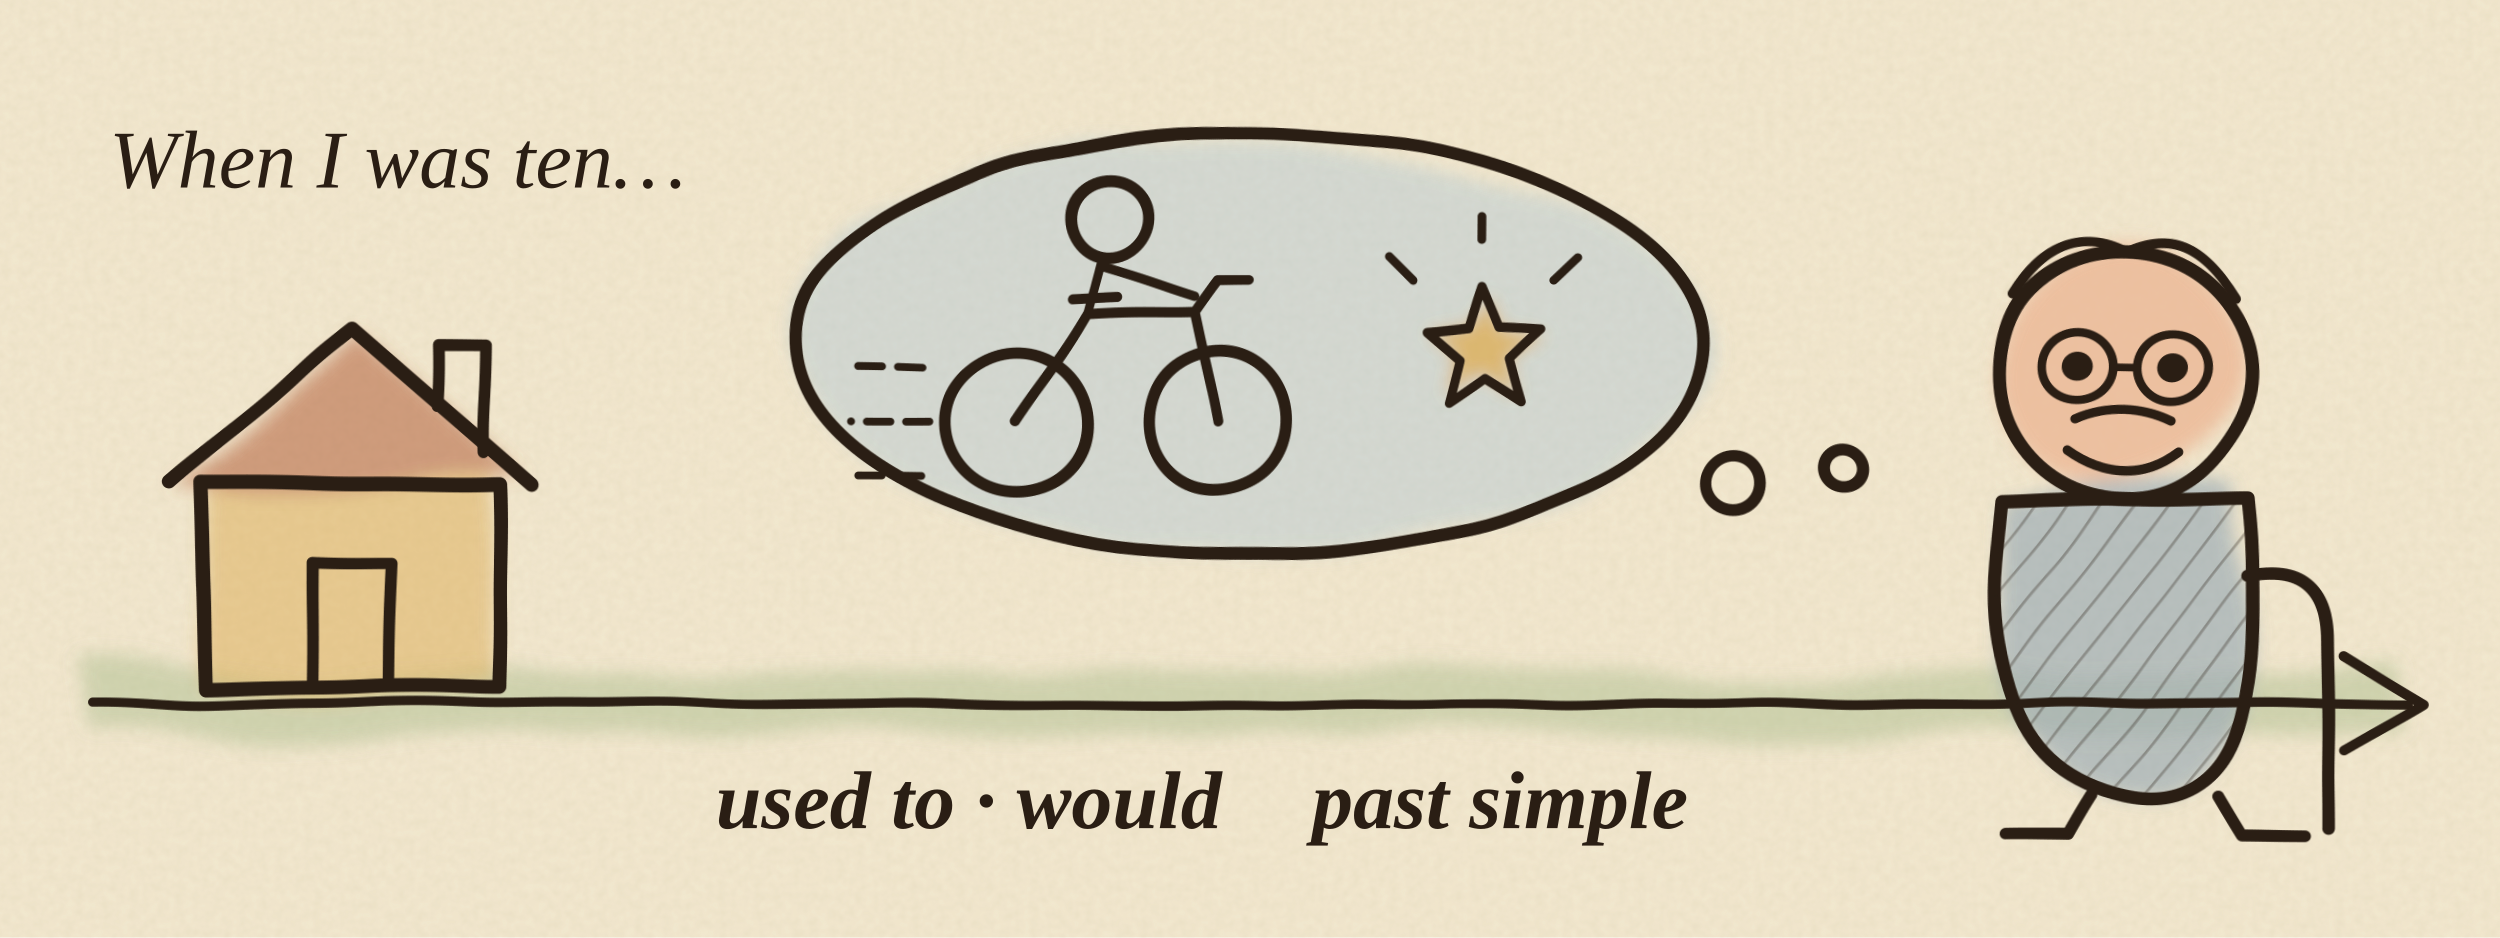
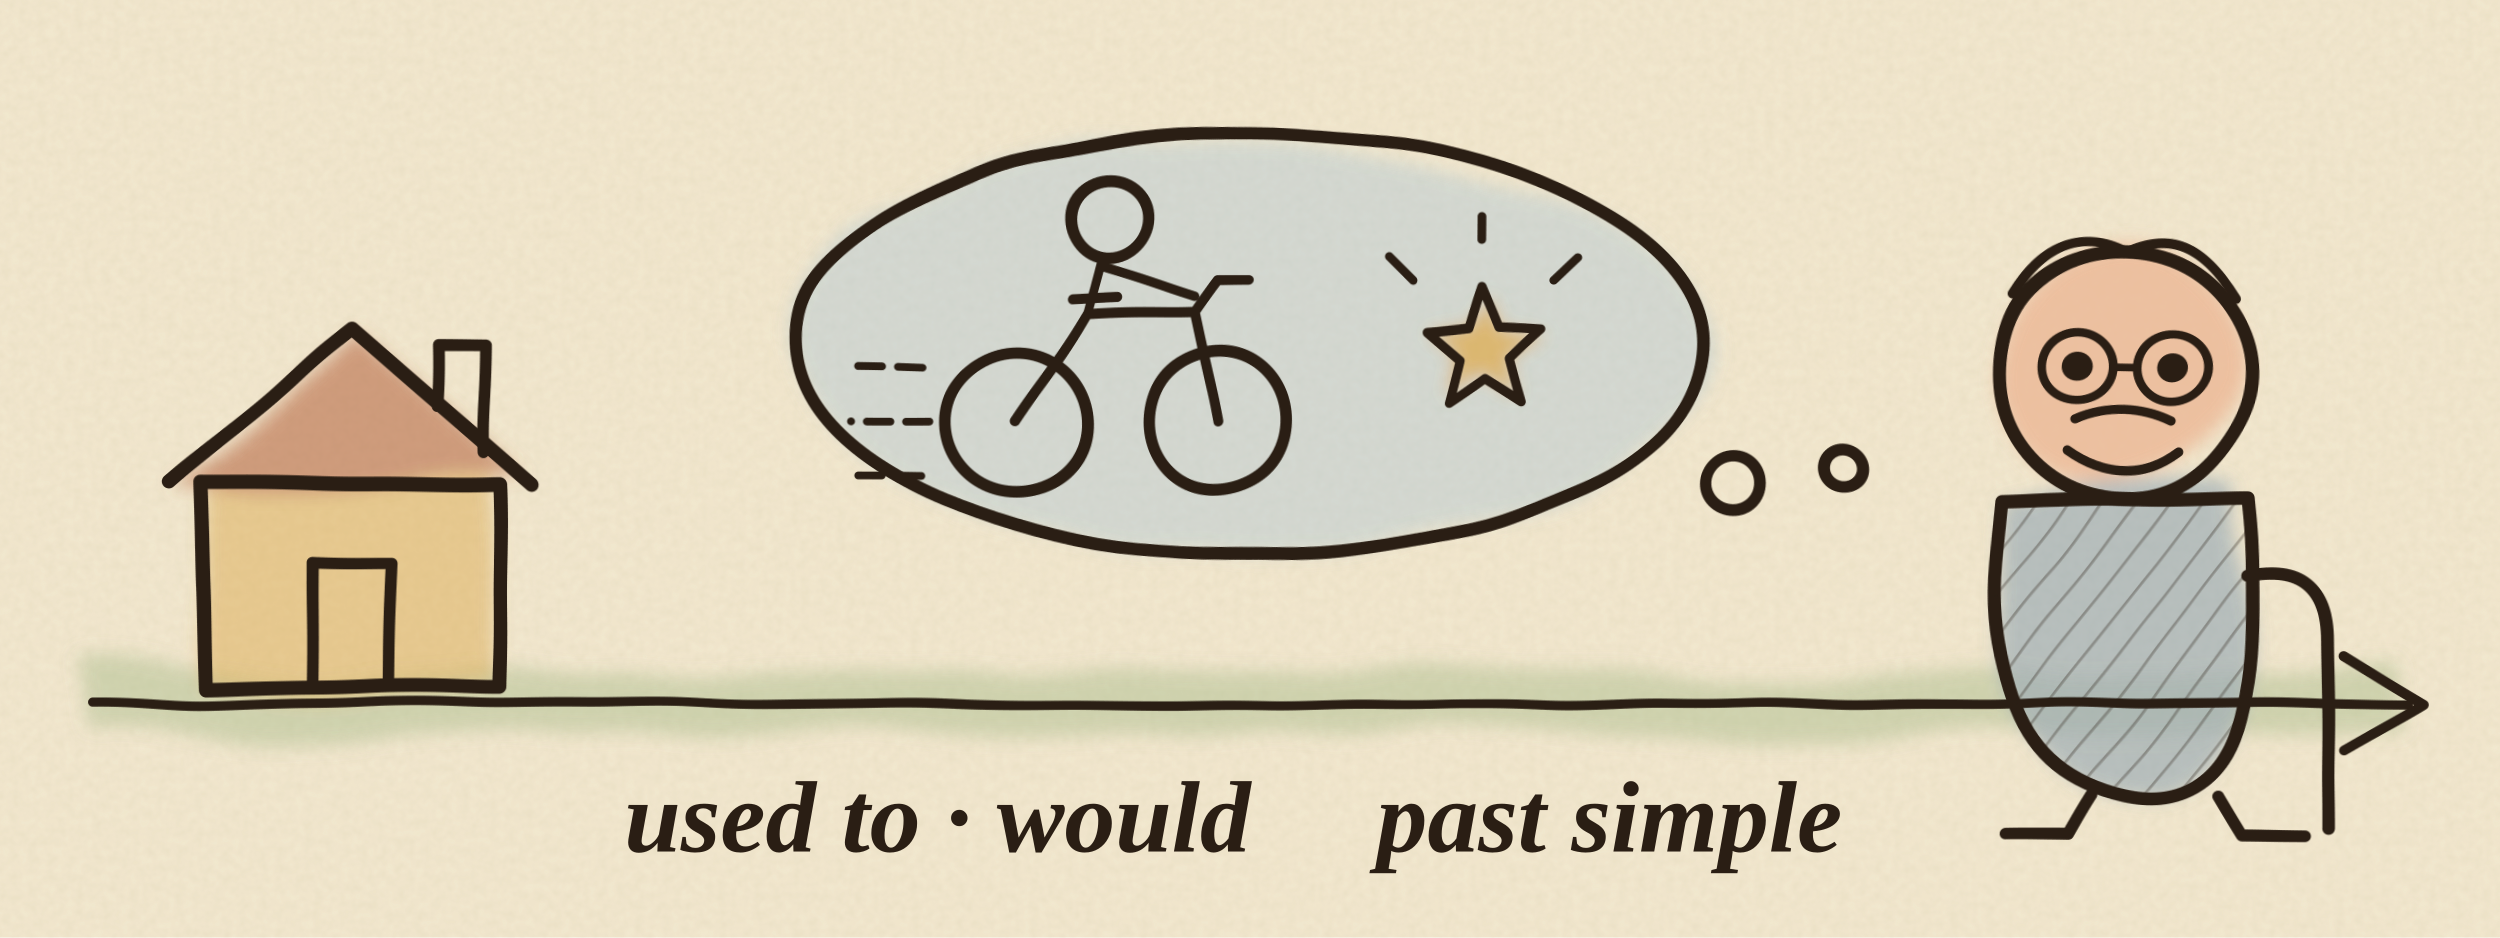
<svg xmlns="http://www.w3.org/2000/svg" viewBox="0 0 320 120" width="640" height="240" role="img">
  <defs>
    <filter id="ink" x="-5%" y="-5%" width="110%" height="110%">
      <feTurbulence type="fractalNoise" baseFrequency="0.04" numOctaves="2" seed="3" result="n" />
      <feDisplacementMap in="SourceGraphic" in2="n" scale="1.6" />
    </filter>
    <filter id="wash" x="-10%" y="-10%" width="120%" height="120%">
      <feTurbulence type="fractalNoise" baseFrequency="0.02" numOctaves="3" seed="7" result="n" />
      <feDisplacementMap in="SourceGraphic" in2="n" scale="9" />
      <feGaussianBlur stdDeviation="1.1" />
    </filter>
    <filter id="paper">
      <feTurbulence type="fractalNoise" baseFrequency="0.85" numOctaves="2" seed="2" />
      <feColorMatrix values="0 0 0 0 .42  0 0 0 0 .32  0 0 0 0 .18  0 0 0 .12 0" />
    </filter>
    <pattern id="sraf" width="3.4" height="3.4" patternUnits="userSpaceOnUse" patternTransform="rotate(38)">
      <path d="M0 0v3.4" stroke="#2a1e14" stroke-width=".7" opacity=".6" />
    </pattern>
    <pattern id="sraf2" width="3.4" height="3.4" patternUnits="userSpaceOnUse" patternTransform="rotate(-50)">
      <path d="M0 0v3.4" stroke="#2a1e14" stroke-width=".6" opacity=".45" />
    </pattern>
  </defs>
  <rect width="320" height="120" fill="#f3e9d0" />
  <rect width="320" height="120" filter="url(#paper)" />
  <g filter="url(#wash)" opacity=".82">
    <path d="M12 86h296v8H12z" fill="#a8b98a" opacity=".55" />
    <rect x="26" y="62" width="38" height="26" fill="#d9a441" opacity=".55" />
    <path d="M22 62L45 42 68 62z" fill="#b5653f" opacity=".7" />
    <ellipse cx="160" cy="44" rx="58" ry="27" fill="#a9c6d6" opacity=".5" />
    <path d="M190 37l2 5 5.5.4-4.2 3.6 1.4 5.4-4.7-3-4.7 3 1.4-5.4-4.2-3.6 5.5-.4z" fill="#d9a441" opacity=".8" />
    <circle cx="272" cy="48" r="16" fill="#ecb896" />
    <path d="M256 64q-4 34 16 38t16-38z" fill="#8ea3b0" opacity=".7" />
  </g>
  <g fill="none" stroke="#2a1e14" stroke-width="1.5" stroke-linecap="round" stroke-linejoin="round" filter="url(#ink)">
    <path d="M12 90h296" stroke-width="1.2" />
    <path d="M300 84l10 6-10 6" stroke-width="1.3" />
    <rect x="26" y="62" width="38" height="26" stroke-width="1.8" />
    <path d="M22 62L45 42 68 62" stroke-width="1.8" />
    <path d="M56 52v-8h6v14" />
    <rect x="40" y="72" width="10" height="16" />
    <ellipse cx="160" cy="44" rx="58" ry="27" stroke-width="1.6" />
    <circle cx="222" cy="62" r="3.5" />
    <circle cx="236" cy="60" r="2.4" />
    <circle cx="130" cy="54" r="9" />
    <circle cx="156" cy="54" r="9" />
    <path d="M130 54l9-14h14l3 14M137 38h6M153 40l3-4h4" stroke-width="1.3" />
    <circle cx="142" cy="28" r="5" />
    <path d="M141 33l-2 7M141 34l12 4" stroke-width="1.2" />
    <path d="M118 47h-8M119 54h-10M118 61h-8" stroke-width="1" stroke-dasharray="3 2" />
    <path d="M190 37l2 5 5.5.4-4.2 3.6 1.4 5.4-4.7-3-4.7 3 1.4-5.4-4.2-3.6 5.5-.4z" stroke-width="1.2" />
    <path d="M190 31v-3M199 36l3-3M181 36l-3-3" stroke-width="1.1" />
    <circle cx="272" cy="48" r="16" stroke-width="1.7" />
    <path d="M258 38q6-10 14-6 8-4 14 6" stroke-width="1.2" />
    <circle cx="266" cy="47" r="4.5" stroke-width="1.1" />
    <circle cx="278" cy="47" r="4.5" stroke-width="1.1" />
    <path d="M270.5 47h3" stroke-width="1" />
    <circle cx="266" cy="47" r="1.2" fill="#2a1e14" />
    <circle cx="278" cy="47" r="1.2" fill="#2a1e14" />
    <path d="M266 54q6-3 12 0M265 58q7 5 14 0" stroke-width="1.2" />
    <path d="M256 64q-4 34 16 38t16-38z" stroke-width="1.7" />
    <path d="M288 74q10-2 10 8v24" stroke-width="1.6" />
    <path d="M268 102l-3 5h-8M284 102l3 5h8" />
  </g>
  <path d="M256 64q-4 34 16 38t16-38z" fill="url(#sraf)" filter="url(#ink)" opacity=".5" />
  <g font-family="Georgia,'Times New Roman',serif" font-style="italic" fill="#2a1e14">
-     <text x="14" y="24" font-size="10.5">When I was ten…</text>
-     <text x="124" y="106" text-anchor="middle" font-size="10.5" font-weight="700">used to · would</text>
-     <text x="192" y="106" text-anchor="middle" font-size="10.5" font-weight="700">past simple</text>
+     <text x="120" y="109" text-anchor="middle" font-size="13" font-weight="700">used to · would</text>
+     <text x="206" y="109" text-anchor="middle" font-size="13" font-weight="700">past simple</text>
  </g>
</svg>
